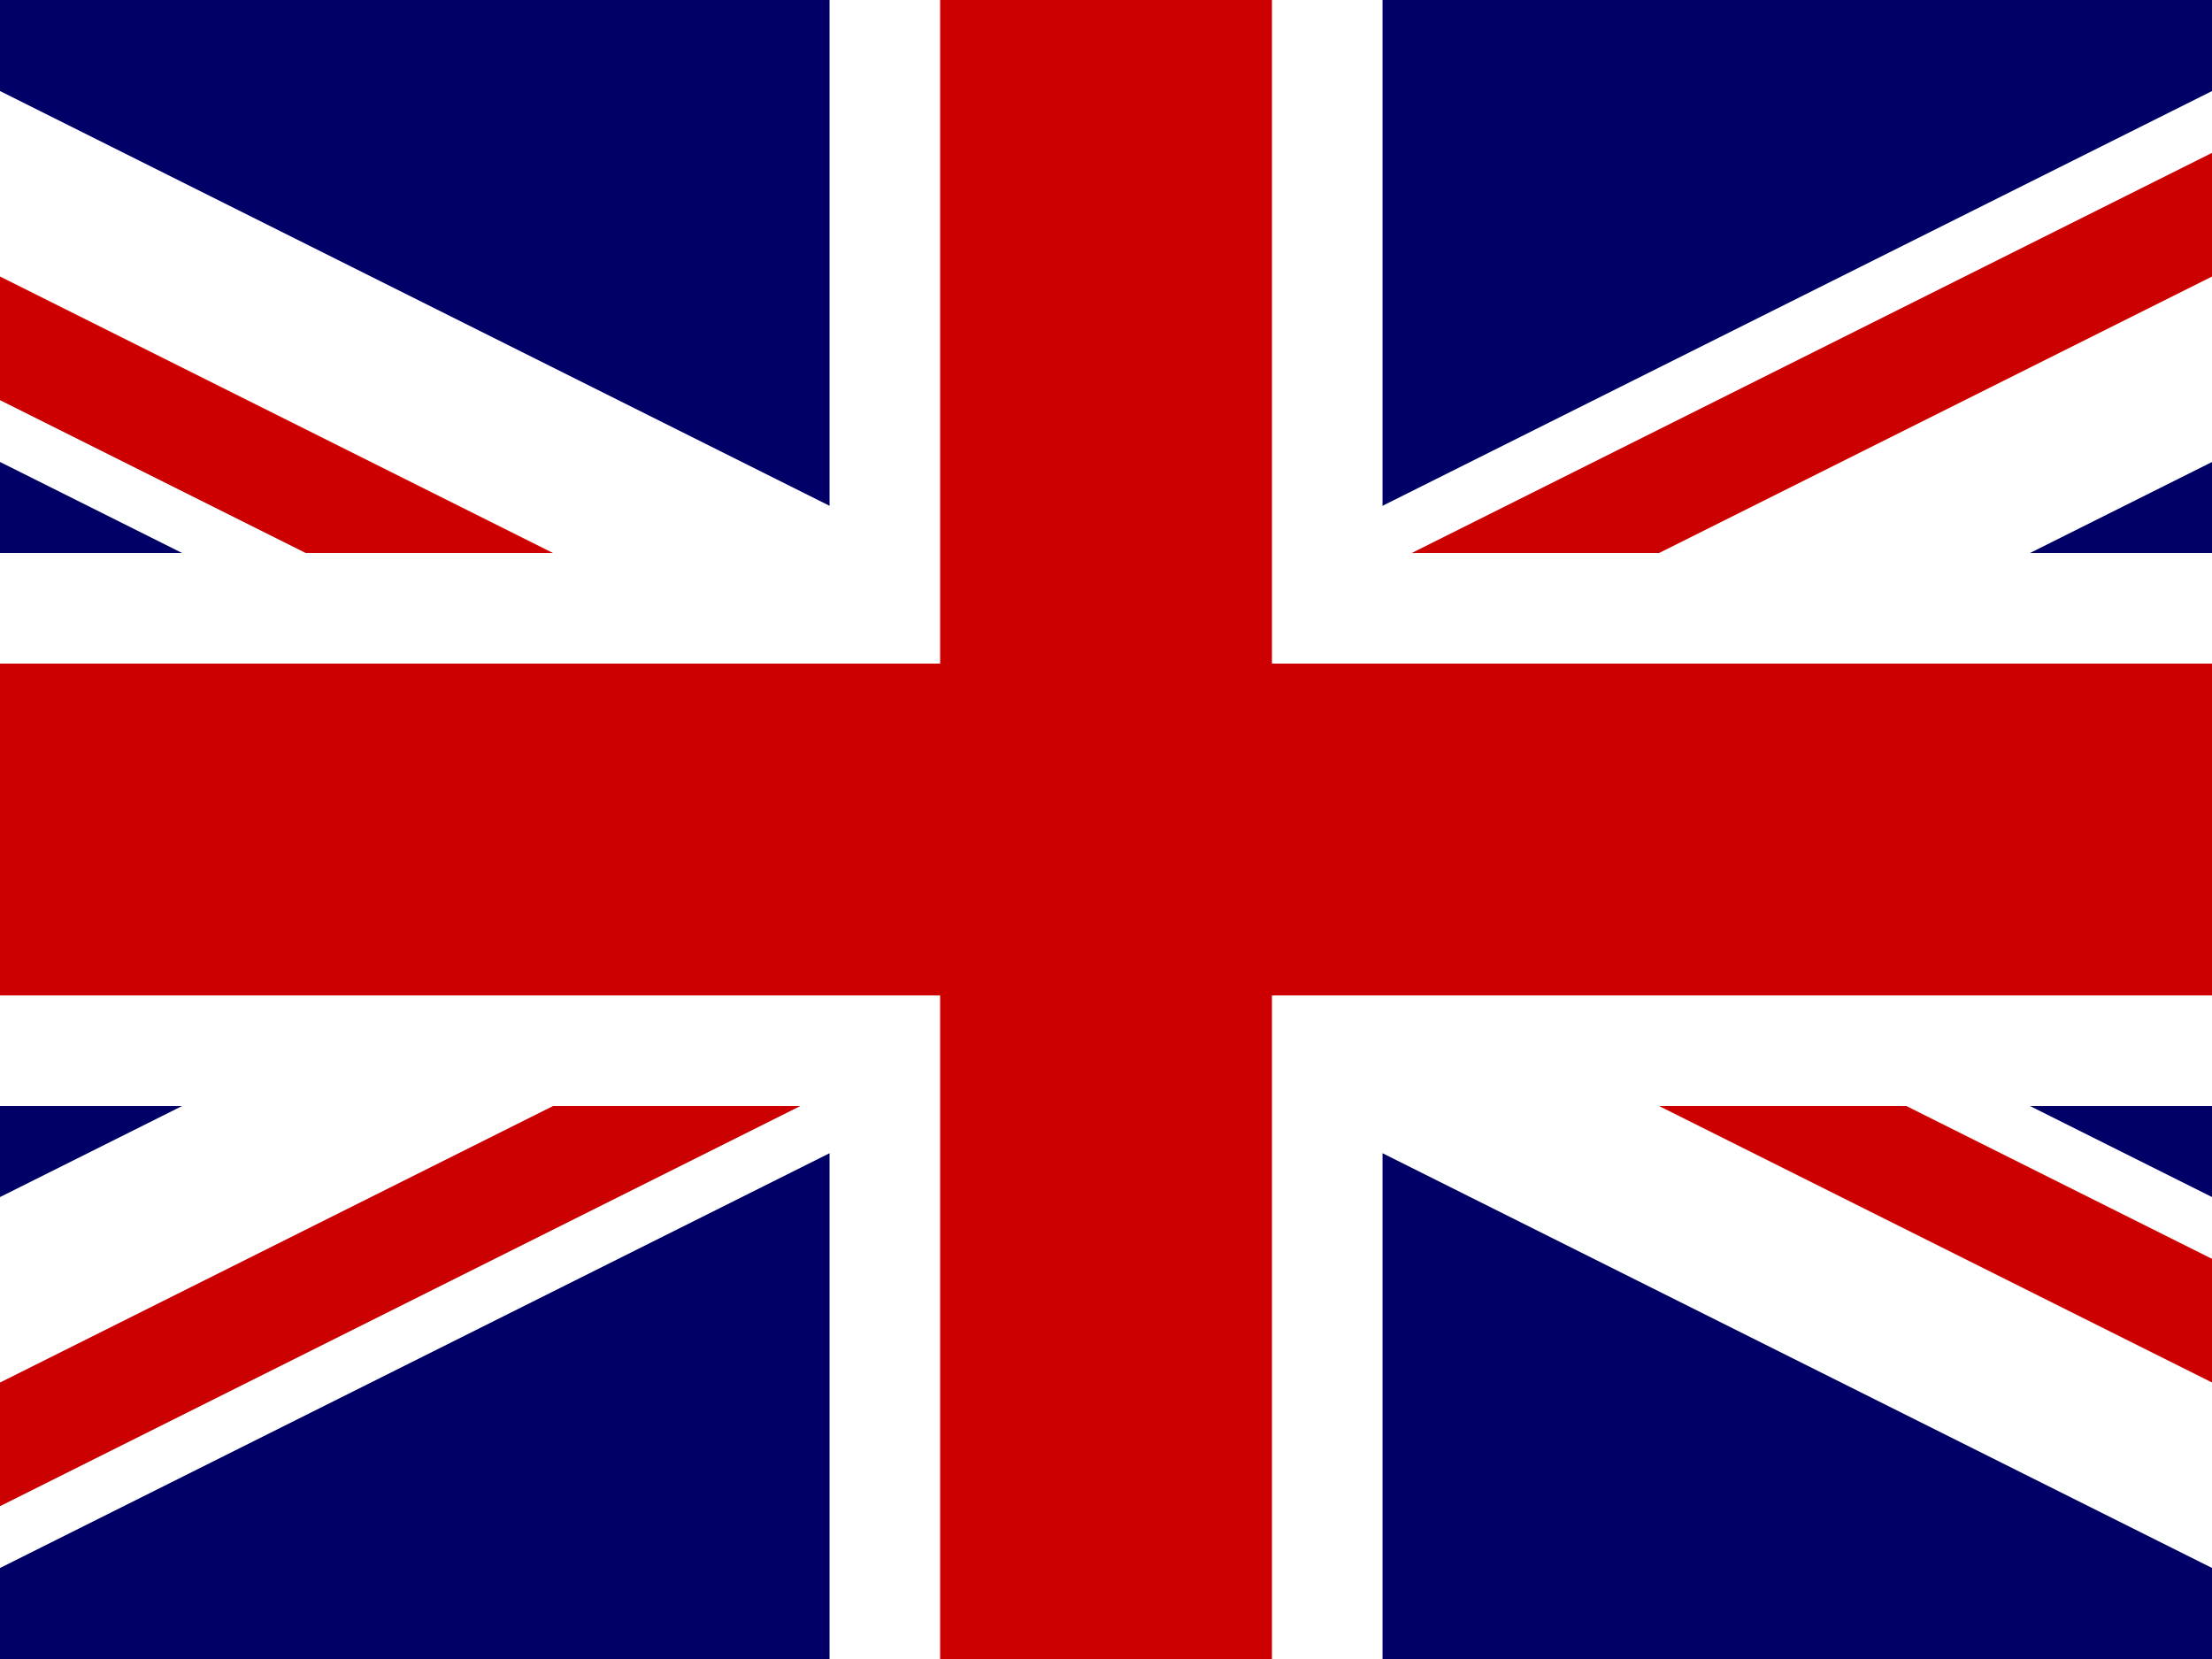
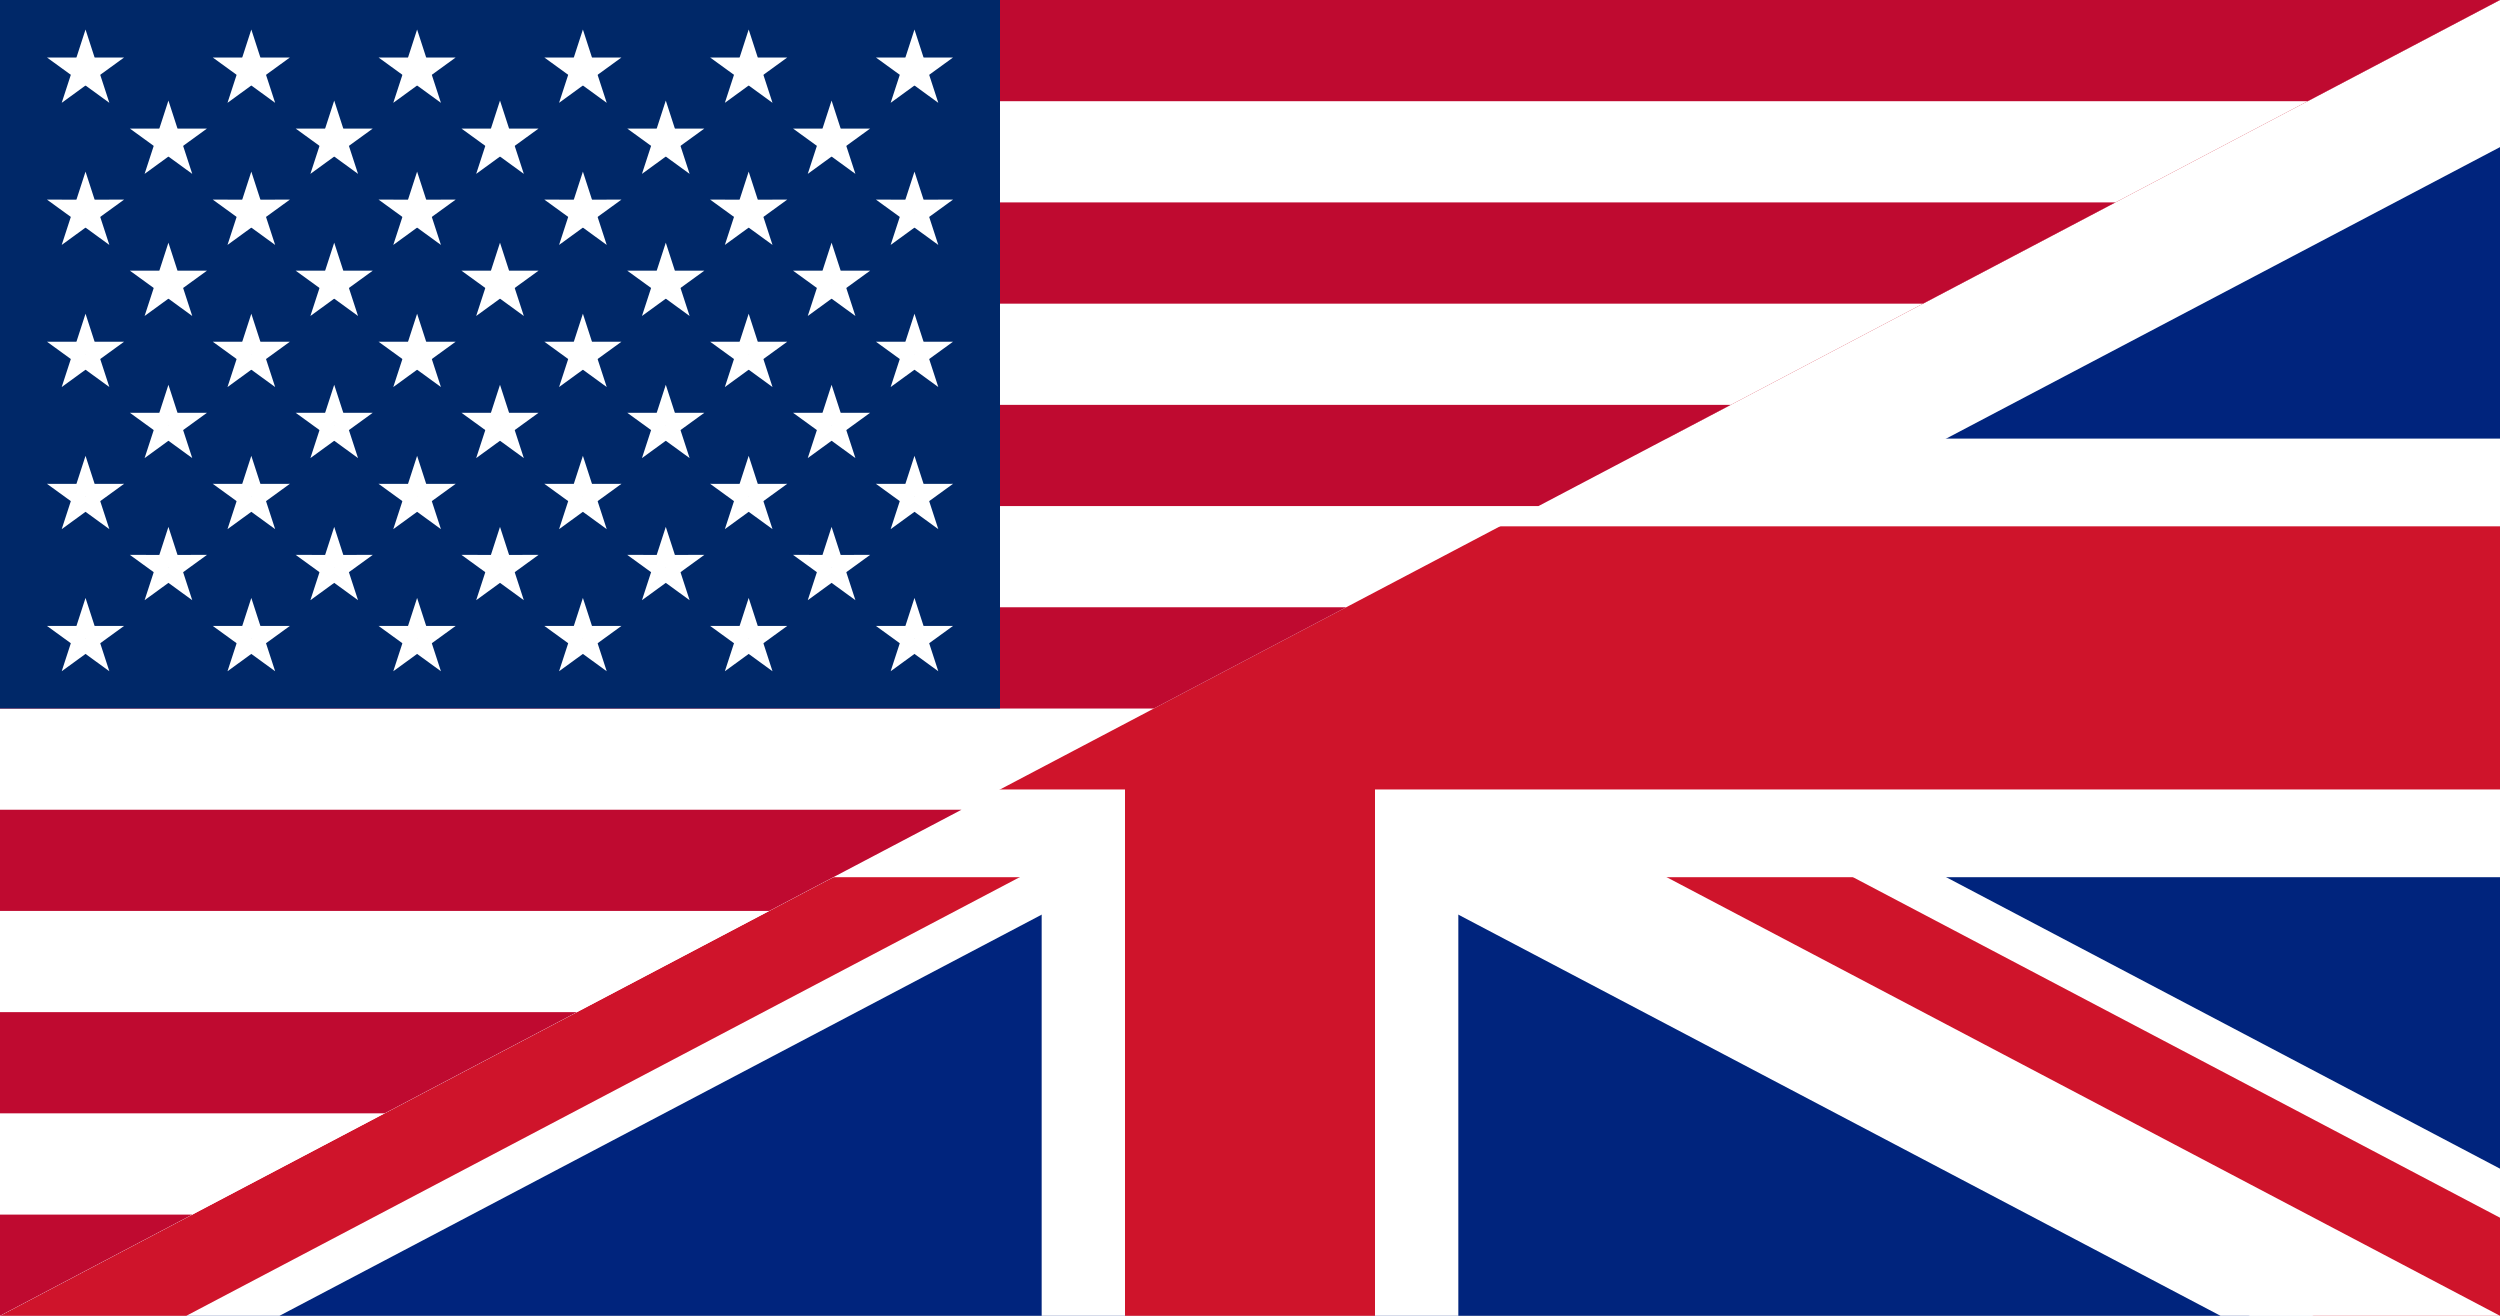
- <svg xmlns="http://www.w3.org/2000/svg" id="svg1" height="480" width="640" version="1.1">
-   <defs id="defs3">
-     <clipPath id="clipPath8673" clipPathUnits="userSpaceOnUse">
-       <rect id="rect8675" fill-opacity="0.67" height="512" width="682.67" y="-0" x="-85.333" />
+ <svg xmlns="http://www.w3.org/2000/svg" xmlns:xlink="http://www.w3.org/1999/xlink" viewBox="0 0 1235 650">
+   <defs>
+     <path d="m-.162,0 .162.5 .162-.5h-.325z" id="point" transform="scale(6.16e-2)" />
+     <g id="star">
+       <use height="650" transform="matrix(-.30902,-.95106,.95106,-.30902,0,0)" width="1235" xlink:href="#point" />
+       <use height="650" transform="matrix(.80902,-.58779,.58779,.80902,0,0)" width="1235" xlink:href="#point" />
+       <use height="650" transform="rotate(35.99998)" width="1235" xlink:href="#point" />
+       <use height="650" transform="matrix(-.30902,.95106,-.95106,-.30902,0,0)" width="1235" xlink:href="#point" />
+       <use height="650" transform="scale(-1)" width="1235" xlink:href="#point" />
+     </g>
+     <g id="row5">
+       <use height="650" width="1235" x="-.252" xlink:href="#star" />
+       <use height="650" width="1235" x="-.126" xlink:href="#star" />
+       <use height="650" width="1235" xlink:href="#star" />
+       <use height="650" width="1235" x=".126" xlink:href="#star" />
+       <use height="650" width="1235" x=".252" xlink:href="#star" />
+     </g>
+     <g id="row6">
+       <use height="650" width="1235" x="-.063" xlink:href="#row5" />
+       <use height="650" width="1235" x=".315" xlink:href="#star" />
+     </g>
+     <g id="rowx4">
+       <use height="650" width="1235" xlink:href="#row6" />
+       <use height="650" width="1235" xlink:href="#row5" y=".054" />
+       <use height="650" width="1235" xlink:href="#row6" y=".108" />
+       <use height="650" width="1235" xlink:href="#row5" y=".162" />
+     </g>
+     <clipPath id="border">
+       <path d="m-15-7.5h30v15h-30z" />
    </clipPath>
  </defs>
-   <g id="flag" clip-path="url(#clipPath8673)" transform="matrix(.9375 0 0 .9375 80 .0000026825)">
-     <g id="g578" stroke-width="1pt" transform="matrix(17.067 0 0 17.067 -256 -0.0000024)">
-       <rect id="rect124" height="30" width="60" y="0" x="0" fill="#006" />
-       <g id="g584">
-         <path id="path146" d="m0 0v3.354l53.292 26.646h6.708v-3.354l-53.292-26.646h-6.708zm60 0v3.354l-53.292 26.646h-6.708v-3.354l53.292-26.646h6.708z" fill="#fff" />
-         <path id="path136" d="m25 0v30h10v-30h-10zm-25 10v10h60v-10h-60z" fill="#fff" />
-         <path id="path141" d="m0 12v6h60v-6h-60zm27-12v30h6v-30h-6z" fill="#c00" />
-         <path id="path150" d="m0 30 20-10h4.472l-20 10h-4.472zm0-30 20 10h-4.472l-15.528-7.764v-2.236zm35.528 10 20-10h4.472l-20 10h-4.472zm24.472 20-20-10h4.472l15.528 7.764v2.236z" fill="#c00" />
-       </g>
-     </g>
+   <g clip-path="url(#border)" transform="matrix(41.16667,0,0,43.33333,617.5,325)">
+     <path d="m20,0a20,20 0 1,0 -40,0 20,20 0 1,0 40,0" fill="#00247d" />
+     <path d="m-20-10 40,20m-40,0 40-20" stroke="#fff" stroke-width="3" />
+     <path d="m-20-10 40,20m-40,0 40-20" stroke="#cf142b" stroke-width="2" />
+     <path d="m0,0 20,10h-3l-20-10m3,0 20-10h3l-20,10m-3,0-20,10h-3l20-10m3,0-20-10h3l20,10" fill="#fff" />
+     <path d="m-20,0h40m-20-10v20" stroke="#fff" stroke-width="5" />
+     <path d="m-20,0h40m-20-10v20" stroke="#cf142b" stroke-width="3" />
+   </g>
+   <path d="m0,0v650l1235-650h-1235z" fill="#fff" />
+   <path d="m0,0v50h1140l95-50h-1235z" fill="#bf0a30" />
+   <path d="m0,100v50h950l95-50h-1045z" fill="#bf0a30" />
+   <path d="m0,200v50h760l95-50h-855z" fill="#bf0a30" />
+   <path d="m0,300v50h570l95-50h-665z" fill="#bf0a30" />
+   <path d="m0,400v50h380l95-50h-475z" fill="#bf0a30" />
+   <path d="m0,500v50h190l95-50h-285z" fill="#bf0a30" />
+   <path d="m0,600v50l95-50h-95z" fill="#bf0a30" />
+   <path d="m0,0h494v350h-494z" fill="#002868" />
+   <g fill="#fff" transform="matrix(650,0,0,650,247,175)">
+     <use fill="#fff" height="1" width="1" xlink:href="#rowx4" y="-.216" />
+     <use fill="#fff" height="1" width="1" xlink:href="#rowx4" />
+     <use fill="#fff" height="1" width="1" xlink:href="#row6" y=".216" />
  </g>
</svg>
